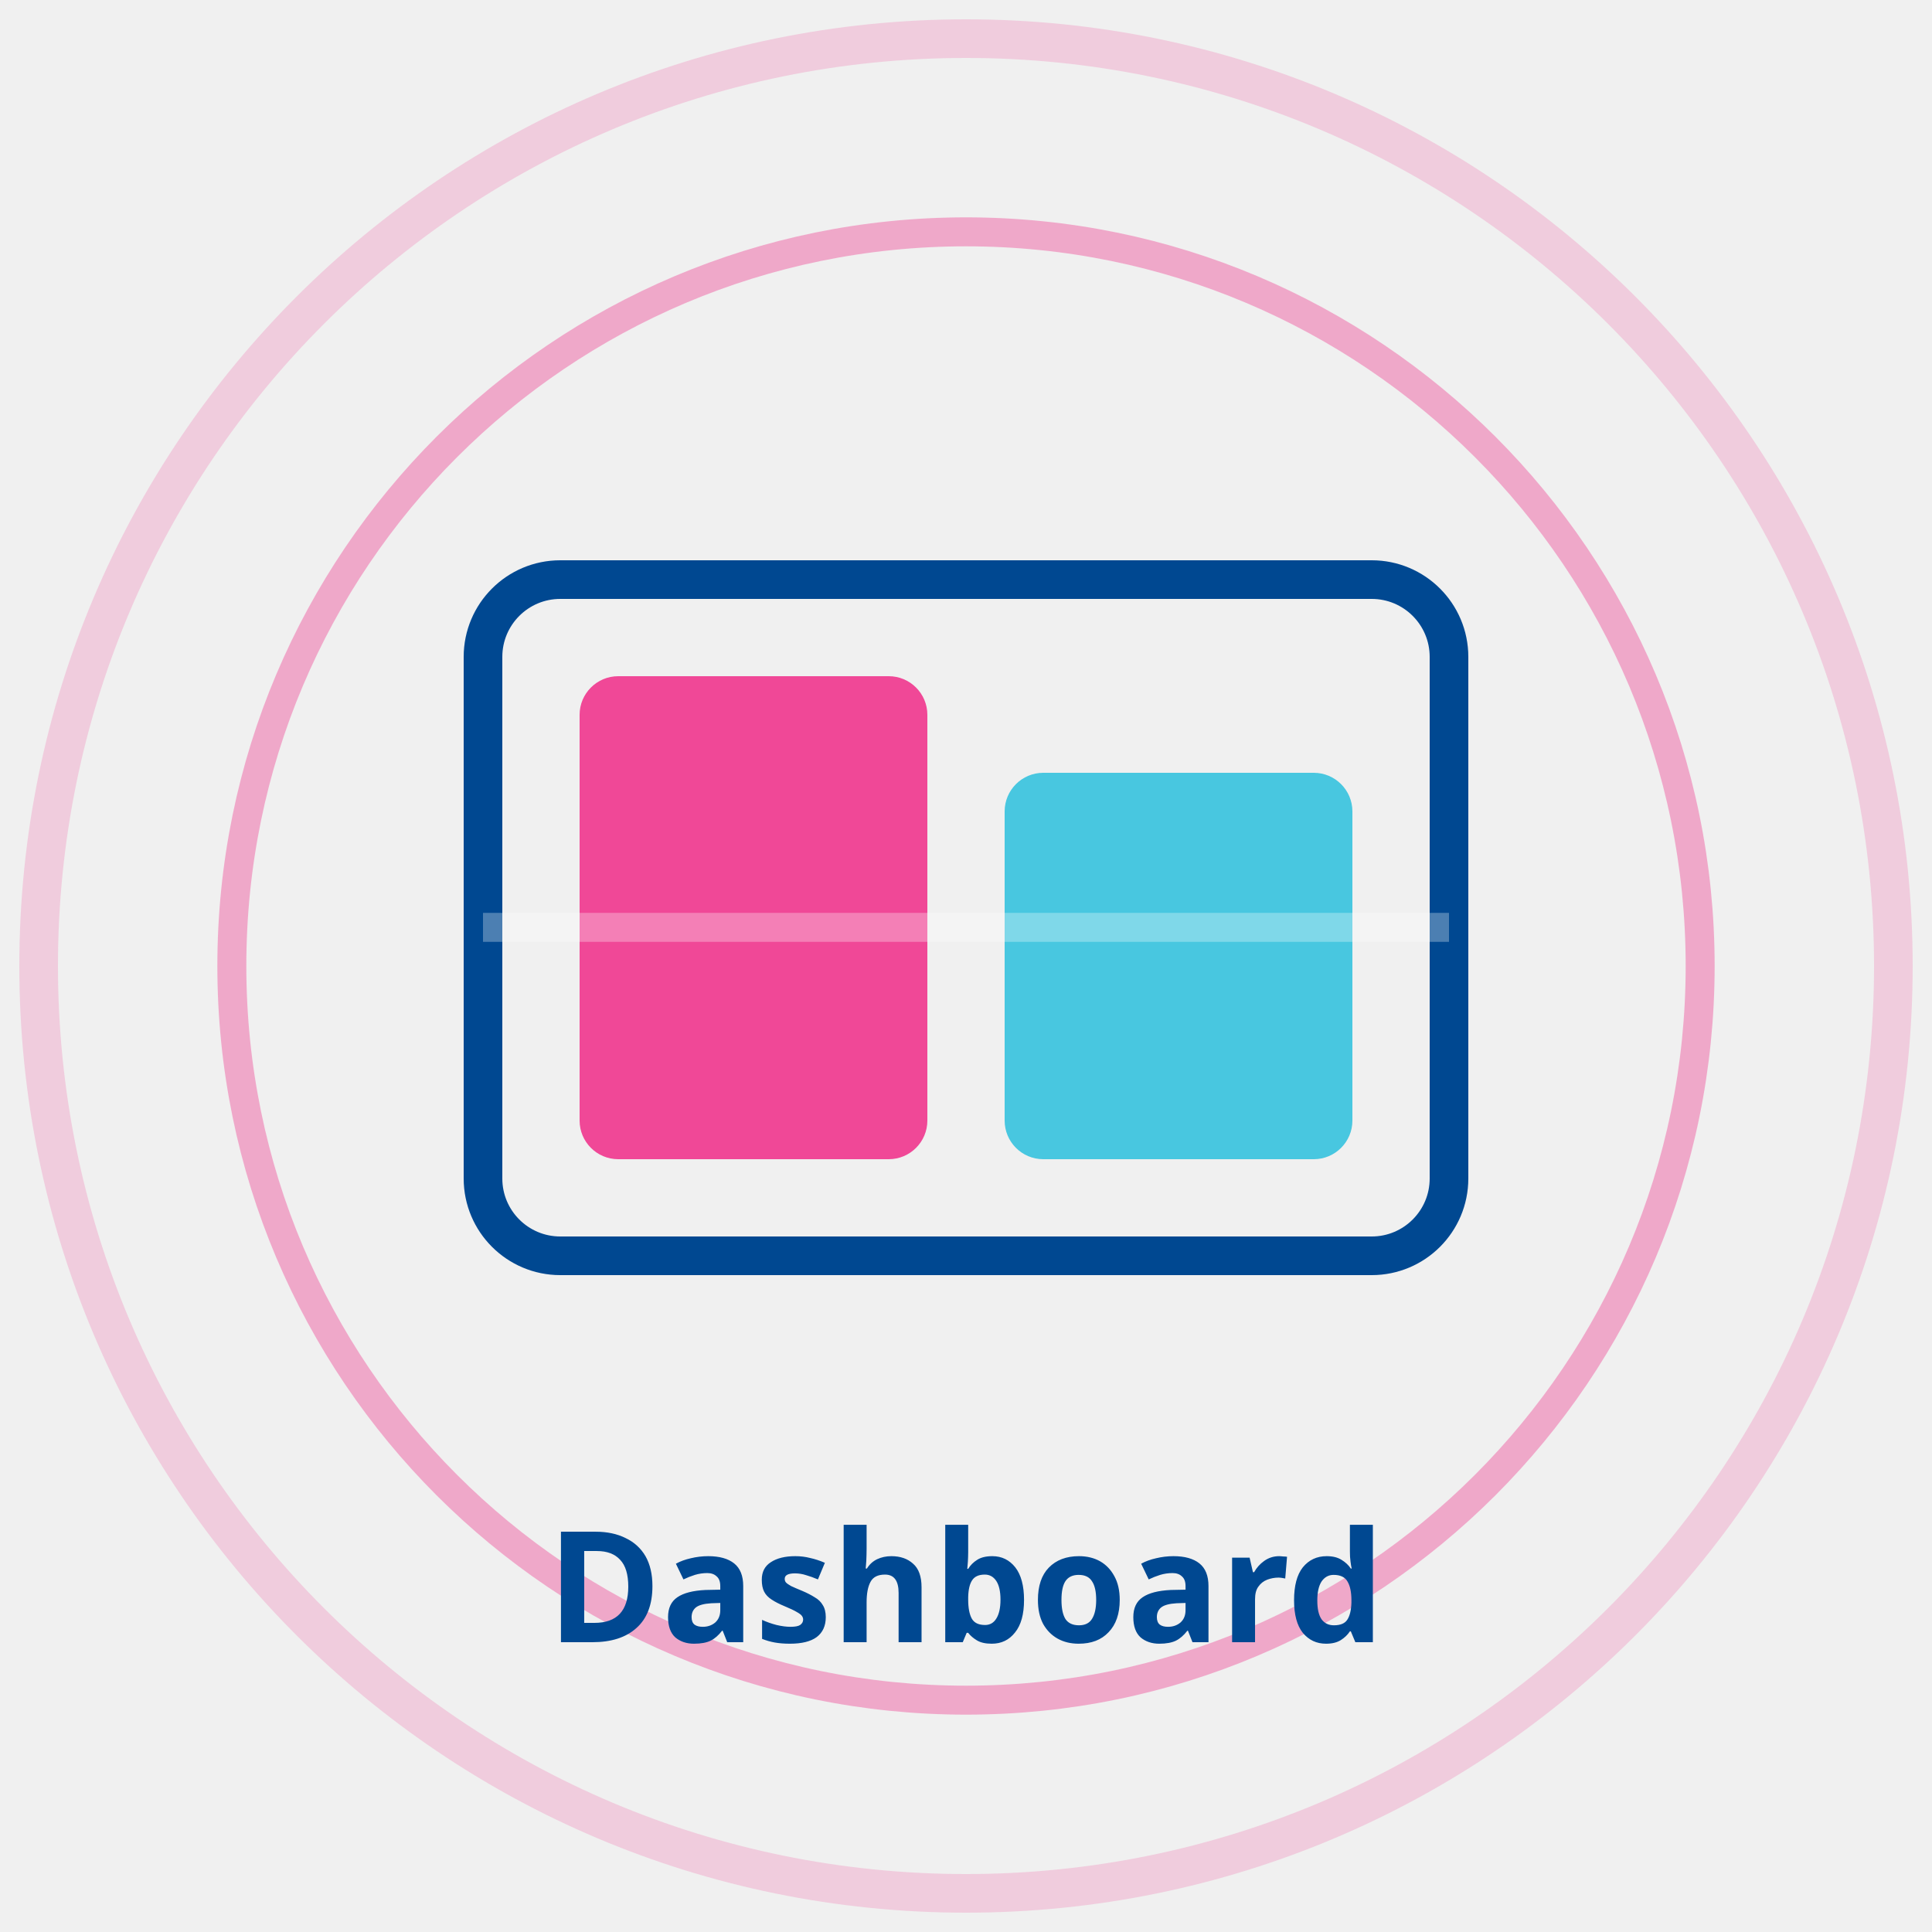
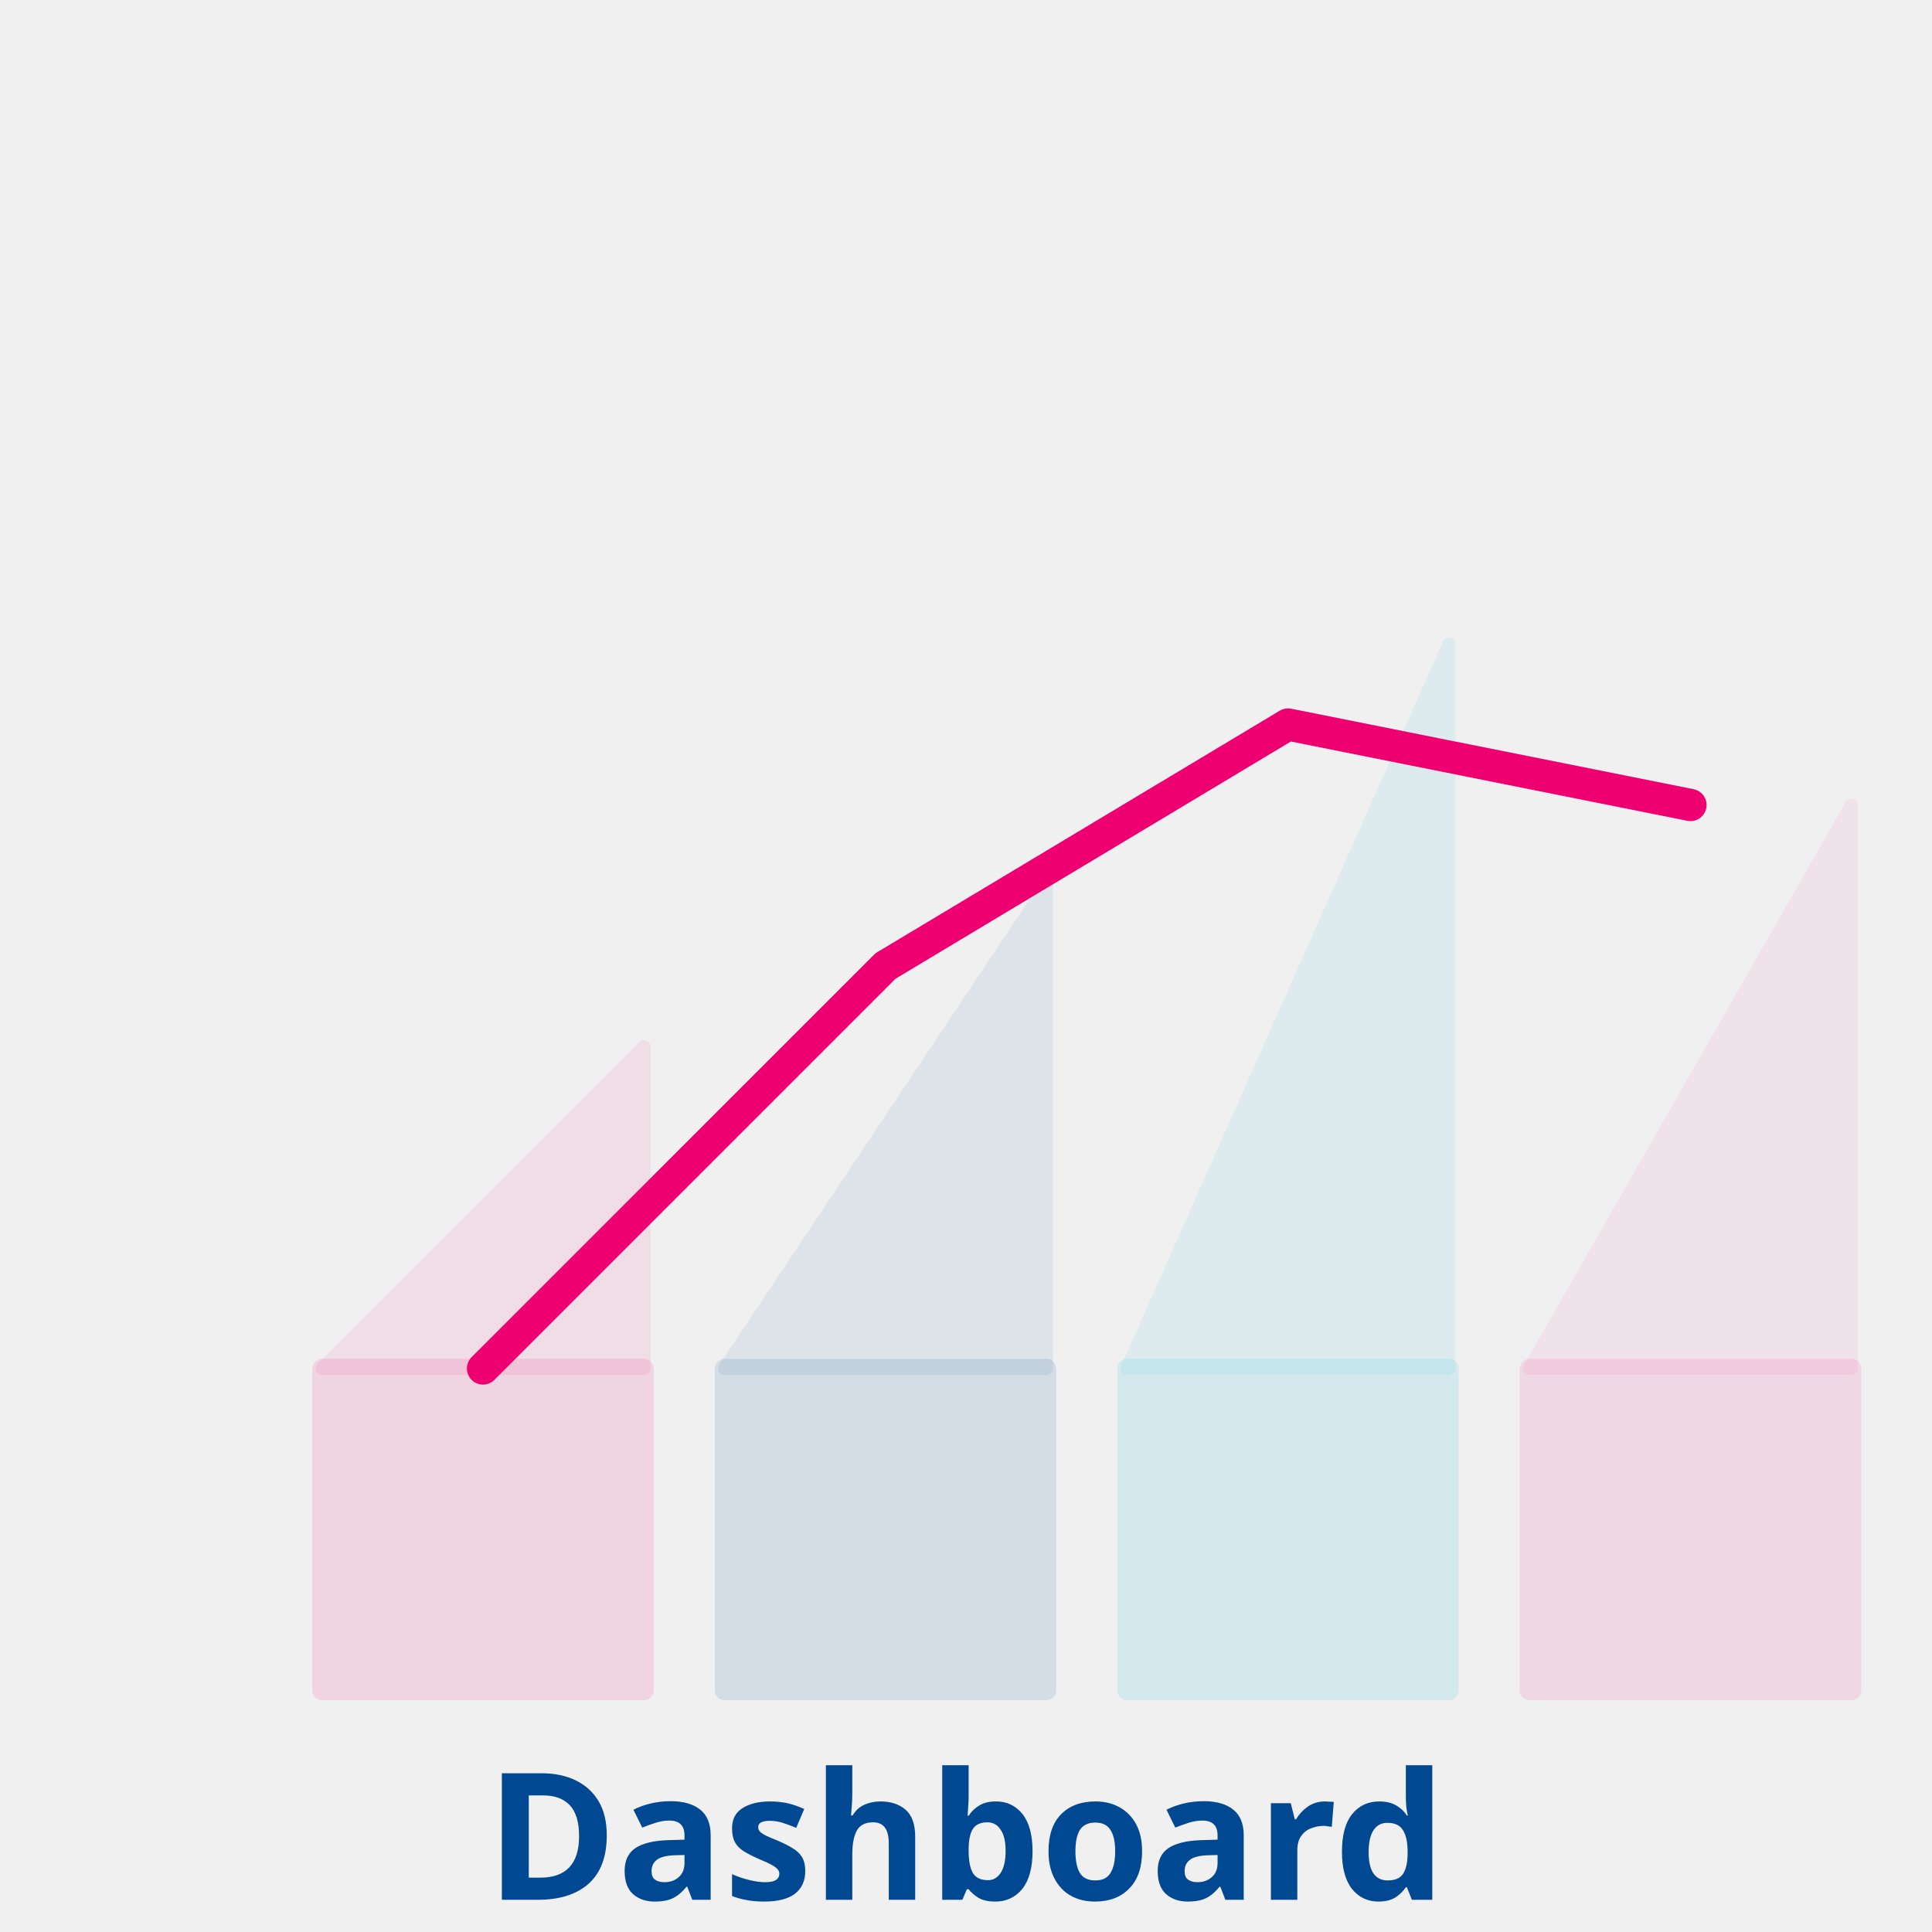
- <svg xmlns="http://www.w3.org/2000/svg" viewBox="0 0 100 100" width="100" height="100">
-   <circle cx="50" cy="50" r="48" fill="none" stroke="#ef0070" stroke-width="2" opacity="0.15" />
-   <circle cx="50" cy="50" r="38" fill="none" stroke="#ef0070" stroke-width="1.5" opacity="0.3" />
-   <rect x="25" y="30" width="50" height="35" rx="4" fill="none" stroke="#004891" stroke-width="2" />
-   <rect x="30" y="35" width="18" height="25" rx="2" fill="#ef0070" opacity="0.7" />
-   <rect x="52" y="40" width="18" height="20" rx="2" fill="#00b5d8" opacity="0.7" />
-   <line x1="25" y1="48" x2="75" y2="48" stroke="white" stroke-width="1.5" opacity="0.3" />
-   <text x="50" y="85" text-anchor="middle" fill="#004891" font-size="8" font-family="sans-serif" font-weight="bold">Dashboard</text>
+ <svg xmlns="http://www.w3.org/2000/svg" viewBox="0 0 120 120" width="120" height="120">
+   <defs>
+     <linearGradient id="db1" x1="0%" y1="0%" x2="100%" y2="100%">
+       <stop offset="0%" style="stop-color:#00b5d8;stop-opacity:0.12" />
+       <stop offset="100%" style="stop-color:#00b5d8;stop-opacity:0.03" />
+     </linearGradient>
+   </defs>
+   <polygon points="20,85 40,85 40,105 20,105" fill="#ef0070" opacity="0.12" stroke="#ef0070" stroke-width="1.2" stroke-linejoin="round" />
+   <polygon points="20,85 40,65 40,85" fill="#ef0070" opacity="0.08" stroke="#ef0070" stroke-width="0.8" stroke-linejoin="round" />
+   <polygon points="45,85 65,85 65,105 45,105" fill="#004891" opacity="0.12" stroke="#004891" stroke-width="1.2" stroke-linejoin="round" />
+   <polygon points="45,85 65,55 65,85" fill="#004891" opacity="0.08" stroke="#004891" stroke-width="0.8" stroke-linejoin="round" />
+   <polygon points="70,85 90,85 90,105 70,105" fill="#00b5d8" opacity="0.12" stroke="#00b5d8" stroke-width="1.2" stroke-linejoin="round" />
+   <polygon points="70,85 90,40 90,85" fill="#00b5d8" opacity="0.08" stroke="#00b5d8" stroke-width="0.8" stroke-linejoin="round" />
+   <polygon points="95,85 115,85 115,105 95,105" fill="#ef0070" opacity="0.1" stroke="#ef0070" stroke-width="1.2" stroke-linejoin="round" />
+   <polygon points="95,85 115,50 115,85" fill="#ef0070" opacity="0.06" stroke="#ef0070" stroke-width="0.8" stroke-linejoin="round" />
+   <polyline points="30,85 55,60 80,45 105,50" fill="none" stroke="#ef0070" stroke-width="2" stroke-linecap="round" stroke-linejoin="round" />
+   <text x="60" y="118" text-anchor="middle" fill="#004891" font-size="11" font-family="sans-serif" font-weight="bold">Dashboard</text>
</svg>
